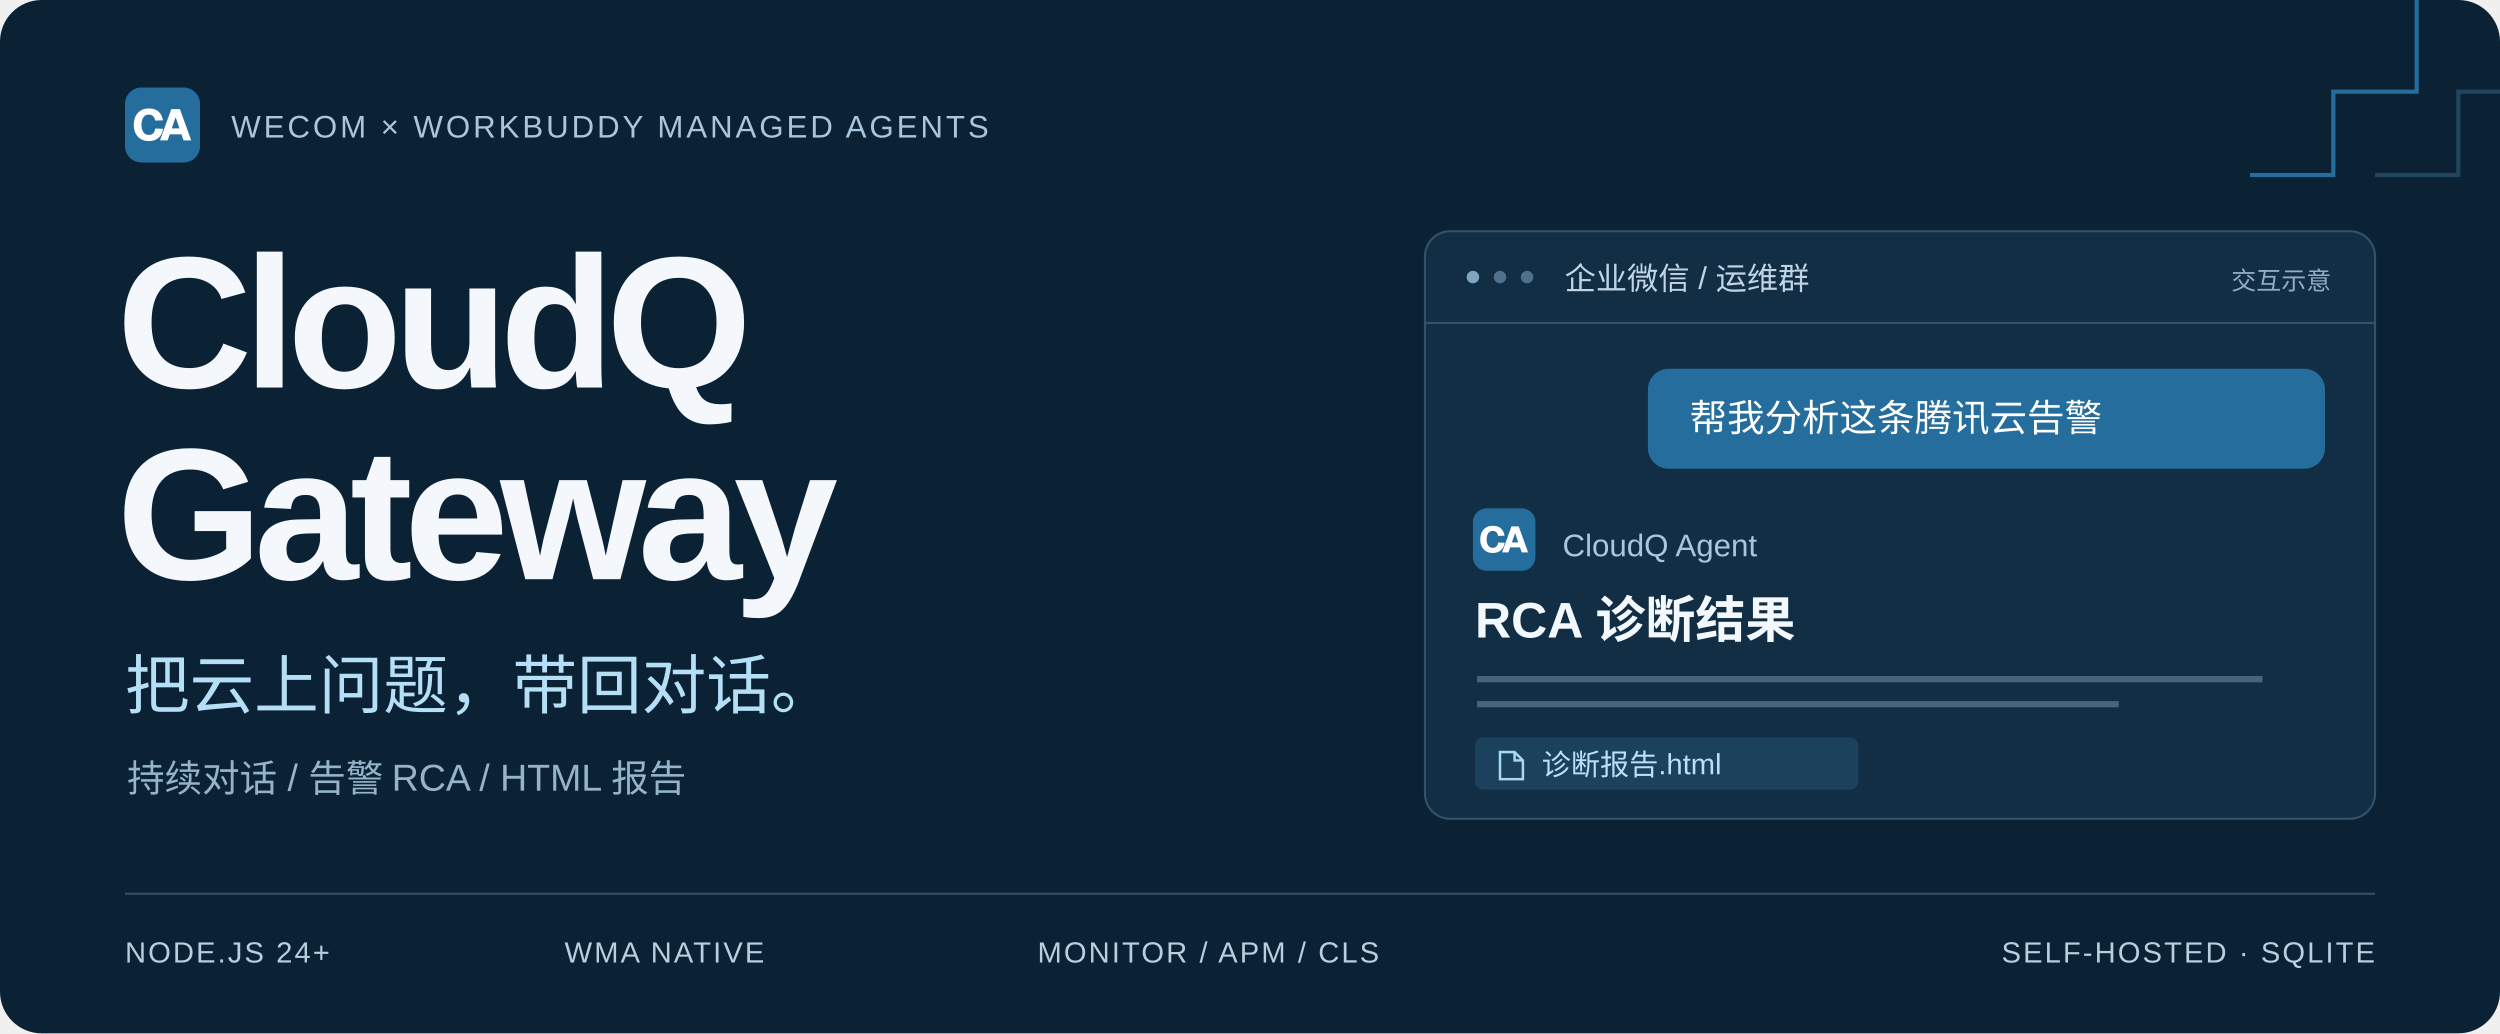
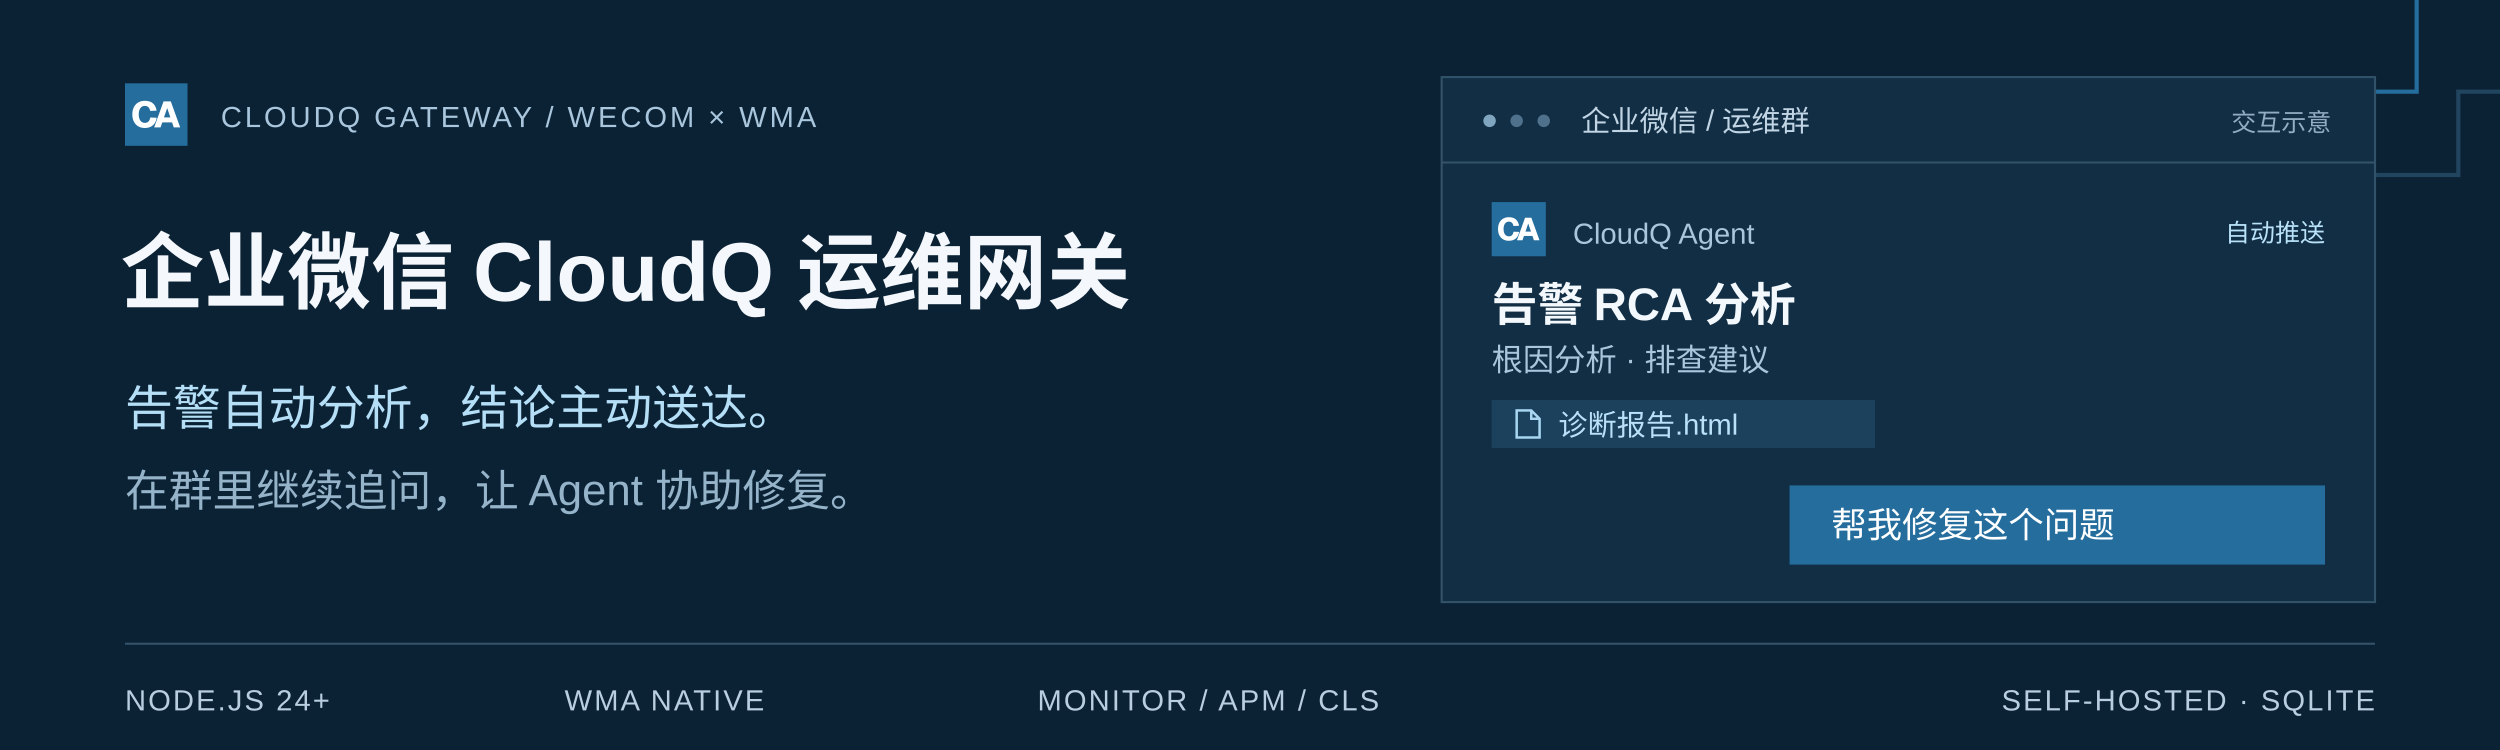
- <svg xmlns="http://www.w3.org/2000/svg" width="1200" height="496" viewBox="0 0 1200 496" role="img">
-   <rect x="0" y="0" width="1200" height="496" rx="20" fill="#0b2235" stroke="none" />
+ <svg xmlns="http://www.w3.org/2000/svg" width="1200" height="360" viewBox="0 0 1200 360" role="img">
+   <rect x="0" y="0" width="1200" height="360" fill="#0b2235" stroke="none" />
  <path d="M1160 0V44H1120V84H1080" fill="none" stroke="#246d9d" stroke-width="2" />
  <path d="M1200 44H1180V84H1140" fill="none" stroke="#21445f" stroke-width="2" />
-   <g transform="translate(60 42) scale(0.5625)">
-     <rect width="64" height="64" rx="14" fill="#246D9D" />
+   <g transform="translate(60 40) scale(0.46875)">
+     <rect width="64" height="64" fill="#246D9D" />
    <g fill="#fff" transform="translate(5.95256 45.13358) scale(0.0375594 -0.0375594)">
      <path transform="translate(0 0)" d="M378.44 -16Q280.4 -16 204.22 28.12Q128.04 72.24 84.62 154.86Q41.2 237.48 41.2 354Q41.2 466.72 82.72 550.22Q124.24 633.72 200.8 679.86Q277.36 726 381.48 726Q523.4 726 602.38 656.44Q681.361 586.88 704.121 456.64L528 449.88Q516.8 514.479 479.2 550.499Q441.6 586.519 381.48 586.519Q327.92 586.519 290.861 557.339Q253.801 528.159 234.681 475.82Q215.561 423.48 215.561 354Q215.561 283 235.441 231.16Q255.321 179.321 292.381 151.401Q329.44 123.481 379.96 123.481Q446.36 123.481 482.92 162.101Q519.479 200.72 529.439 270.04L706.321 263.28Q691.801 174.12 650 111.94Q608.2 49.76 540.38 16.88Q472.56 -16 378.44 -16Z" />
      <path transform="translate(618 0)" d="M18.48 0 274.48 710H471.801L727.801 0H553.24L505.8 137.399H239.721L192.281 0ZM286.201 273.08H460.08L373.521 527.839Z" />
    </g>
  </g>
-   <text x="111" y="66" font-family="Avenir Next, Arial, Heiti SC, Noto Sans CJK SC, sans-serif" font-size="15" fill="#a9c6dd" font-weight="500" letter-spacing="1.4">WECOM × WORKBUDDY MANAGED AGENTS</text>
-   <text x="56" y="186" font-family="Avenir Next, Arial, Heiti SC, Noto Sans CJK SC, sans-serif" font-size="90" fill="#f4f8fc" font-weight="700" letter-spacing="-4">CloudQ</text>
-   <text x="56" y="278" font-family="Avenir Next, Arial, Heiti SC, Noto Sans CJK SC, sans-serif" font-size="90" fill="#f4f8fc" font-weight="700" letter-spacing="-4">Gateway</text>
-   <text x="60" y="340" font-family="Avenir Next, Arial, Heiti SC, Noto Sans CJK SC, sans-serif" font-size="31" fill="#b5def7" font-weight="500">把云上问题，带回对话。</text>
-   <text x="61" y="380" font-family="Avenir Next, Arial, Heiti SC, Noto Sans CJK SC, sans-serif" font-size="18" fill="#95b3c9" font-weight="400">持续对话 / 告警 RCA / HTML 报告</text>
-   <rect x="684" y="111" width="456" height="282" rx="12" fill="#112e45" stroke="#325269" />
-   <line x1="684" y1="155" x2="1140" y2="155" stroke="#325269" stroke-width="1" />
-   <circle cx="707" cy="133" r="3" fill="#80a5bf" />
-   <circle cx="720" cy="133" r="3" fill="#50718b" />
-   <circle cx="733" cy="133" r="3" fill="#50718b" />
-   <text x="751" y="139" font-family="Avenir Next, Arial, Heiti SC, Noto Sans CJK SC, sans-serif" font-size="15" fill="#c0d4e4" font-weight="500">企业微信 / 运维群</text>
-   <text x="1119" y="139" font-family="Avenir Next, Arial, Heiti SC, Noto Sans CJK SC, sans-serif" font-size="12" fill="#92adc2" font-weight="400" text-anchor="end">交互示意</text>
-   <rect x="791" y="177" width="325" height="48" rx="10" fill="#246d9d" stroke="none" />
-   <text x="811" y="207" font-family="Avenir Next, Arial, Heiti SC, Noto Sans CJK SC, sans-serif" font-size="18" fill="#ffffff" font-weight="500">帮我分析这条腾讯云告警</text>
-   <g transform="translate(707 244) scale(0.46875)">
-     <rect width="64" height="64" rx="14" fill="#246D9D" />
+   <text x="106" y="61" font-family="Avenir Next, Arial, Heiti SC, Noto Sans CJK SC, sans-serif" font-size="14" fill="#a9c6dd" font-weight="500" letter-spacing="1.4">CLOUDQ GATEWAY / WECOM × WMA</text>
+   <text x="58" y="145" font-family="Avenir Next, Arial, Heiti SC, Noto Sans CJK SC, sans-serif" font-size="40" fill="#f4f8fc" font-weight="600">企业微信 CloudQ 运维网关</text>
+   <text x="60" y="204" font-family="Avenir Next, Arial, Heiti SC, Noto Sans CJK SC, sans-serif" font-size="23" fill="#b5def7" font-weight="500">告警自动分析，结论主动送达。</text>
+   <text x="60" y="243" font-family="Avenir Next, Arial, Heiti SC, Noto Sans CJK SC, sans-serif" font-size="21" fill="#95b3c9" font-weight="400">在群里继续追问，让 Agent 协助修复。</text>
+   <rect x="692" y="37" width="448" height="252" fill="#112e45" stroke="#325269" />
+   <line x1="692" y1="78" x2="1140" y2="78" stroke="#325269" stroke-width="1" />
+   <circle cx="715" cy="58" r="3" fill="#80a5bf" />
+   <circle cx="728" cy="58" r="3" fill="#50718b" />
+   <circle cx="741" cy="58" r="3" fill="#50718b" />
+   <text x="759" y="63" font-family="Avenir Next, Arial, Heiti SC, Noto Sans CJK SC, sans-serif" font-size="14" fill="#c0d4e4" font-weight="500">企业微信 / 运维群</text>
+   <text x="1119" y="63" font-family="Avenir Next, Arial, Heiti SC, Noto Sans CJK SC, sans-serif" font-size="12" fill="#92adc2" font-weight="400" text-anchor="end">交互示意</text>
+   <g transform="translate(716 97) scale(0.40625)">
+     <rect width="64" height="64" fill="#246D9D" />
    <g fill="#fff" transform="translate(5.95256 45.13358) scale(0.0375594 -0.0375594)">
      <path transform="translate(0 0)" d="M378.44 -16Q280.4 -16 204.22 28.12Q128.04 72.24 84.62 154.86Q41.2 237.48 41.2 354Q41.2 466.72 82.72 550.22Q124.24 633.72 200.8 679.86Q277.36 726 381.48 726Q523.4 726 602.38 656.44Q681.361 586.88 704.121 456.64L528 449.88Q516.8 514.479 479.2 550.499Q441.6 586.519 381.48 586.519Q327.92 586.519 290.861 557.339Q253.801 528.159 234.681 475.82Q215.561 423.48 215.561 354Q215.561 283 235.441 231.16Q255.321 179.321 292.381 151.401Q329.44 123.481 379.96 123.481Q446.36 123.481 482.92 162.101Q519.479 200.72 529.439 270.04L706.321 263.28Q691.801 174.12 650 111.94Q608.2 49.76 540.38 16.88Q472.56 -16 378.44 -16Z" />
      <path transform="translate(618 0)" d="M18.48 0 274.48 710H471.801L727.801 0H553.24L505.8 137.399H239.721L192.281 0ZM286.201 273.08H460.08L373.521 527.839Z" />
    </g>
  </g>
-   <text x="750" y="267" font-family="Avenir Next, Arial, Heiti SC, Noto Sans CJK SC, sans-serif" font-size="15" fill="#a9c6dd" font-weight="500">CloudQ Agent</text>
-   <text x="708" y="306" font-family="Avenir Next, Arial, Heiti SC, Noto Sans CJK SC, sans-serif" font-size="24" fill="#f3f8fc" font-weight="600">RCA 诊断结果</text>
-   <line x1="709" y1="326" x2="1086" y2="326" stroke="#45657d" stroke-width="3" />
-   <line x1="709" y1="338" x2="1017" y2="338" stroke="#45657d" stroke-width="3" />
-   <rect x="708" y="354" width="184" height="25" rx="4" fill="#1b415d" stroke="none" />
-   <path d="M720 361H727L731 365V374H720Z M727 361V365H731" fill="none" stroke="#a9d7f2" stroke-width="1.2" />
-   <text x="740" y="372" font-family="Avenir Next, Arial, Heiti SC, Noto Sans CJK SC, sans-serif" font-size="14" fill="#b9e2f9" font-weight="500">诊断报告.html</text>
-   <line x1="60" y1="429" x2="1140" y2="429" stroke="#345168" stroke-width="1" />
-   <text x="60" y="462" font-family="Avenir Next, Arial, Heiti SC, Noto Sans CJK SC, sans-serif" font-size="14" fill="#b9cede" font-weight="500" letter-spacing="1">NODE.JS 24+</text>
-   <text x="271" y="462" font-family="Avenir Next, Arial, Heiti SC, Noto Sans CJK SC, sans-serif" font-size="14" fill="#b9cede" font-weight="500" letter-spacing="1">WMA NATIVE</text>
-   <text x="498" y="462" font-family="Avenir Next, Arial, Heiti SC, Noto Sans CJK SC, sans-serif" font-size="14" fill="#b9cede" font-weight="500" letter-spacing="1">MONITOR / APM / CLS</text>
-   <text x="1140" y="462" font-family="Avenir Next, Arial, Heiti SC, Noto Sans CJK SC, sans-serif" font-size="14" fill="#b9cede" font-weight="500" letter-spacing="1" text-anchor="end">SELF-HOSTED · SQLITE</text>
+   <text x="755" y="117" font-family="Avenir Next, Arial, Heiti SC, Noto Sans CJK SC, sans-serif" font-size="14" fill="#a9c6dd" font-weight="500">CloudQ Agent</text>
+   <text x="1116" y="116" font-family="Avenir Next, Arial, Heiti SC, Noto Sans CJK SC, sans-serif" font-size="12" fill="#b9e2f9" font-weight="500" text-anchor="end">自动推送</text>
+   <text x="716" y="154" font-family="Avenir Next, Arial, Heiti SC, Noto Sans CJK SC, sans-serif" font-size="22" fill="#f3f8fc" font-weight="600">告警 RCA 分析</text>
+   <text x="716" y="178" font-family="Avenir Next, Arial, Heiti SC, Noto Sans CJK SC, sans-serif" font-size="15" fill="#a9c6dd" font-weight="400">根因分析 · 排查建议</text>
+   <rect x="716" y="192" width="184" height="23" fill="#1b415d" stroke="none" />
+   <path d="M728 197H735L739 201V210H728Z M735 197V201H739" fill="none" stroke="#a9d7f2" stroke-width="1.2" />
+   <text x="748" y="209" font-family="Avenir Next, Arial, Heiti SC, Noto Sans CJK SC, sans-serif" font-size="14" fill="#b9e2f9" font-weight="500">诊断报告.html</text>
+   <rect x="859" y="233" width="257" height="38" fill="#246d9d" stroke="none" />
+   <text x="879" y="258" font-family="Avenir Next, Arial, Heiti SC, Noto Sans CJK SC, sans-serif" font-size="17" fill="#ffffff" font-weight="500">帮我修复这个问题</text>
+   <line x1="60" y1="309" x2="1140" y2="309" stroke="#345168" stroke-width="1" />
+   <text x="60" y="341" font-family="Avenir Next, Arial, Heiti SC, Noto Sans CJK SC, sans-serif" font-size="14" fill="#b9cede" font-weight="500" letter-spacing="1">NODE.JS 24+</text>
+   <text x="271" y="341" font-family="Avenir Next, Arial, Heiti SC, Noto Sans CJK SC, sans-serif" font-size="14" fill="#b9cede" font-weight="500" letter-spacing="1">WMA NATIVE</text>
+   <text x="498" y="341" font-family="Avenir Next, Arial, Heiti SC, Noto Sans CJK SC, sans-serif" font-size="14" fill="#b9cede" font-weight="500" letter-spacing="1">MONITOR / APM / CLS</text>
+   <text x="1140" y="341" font-family="Avenir Next, Arial, Heiti SC, Noto Sans CJK SC, sans-serif" font-size="14" fill="#b9cede" font-weight="500" letter-spacing="1" text-anchor="end">SELF-HOSTED · SQLITE</text>
</svg>
